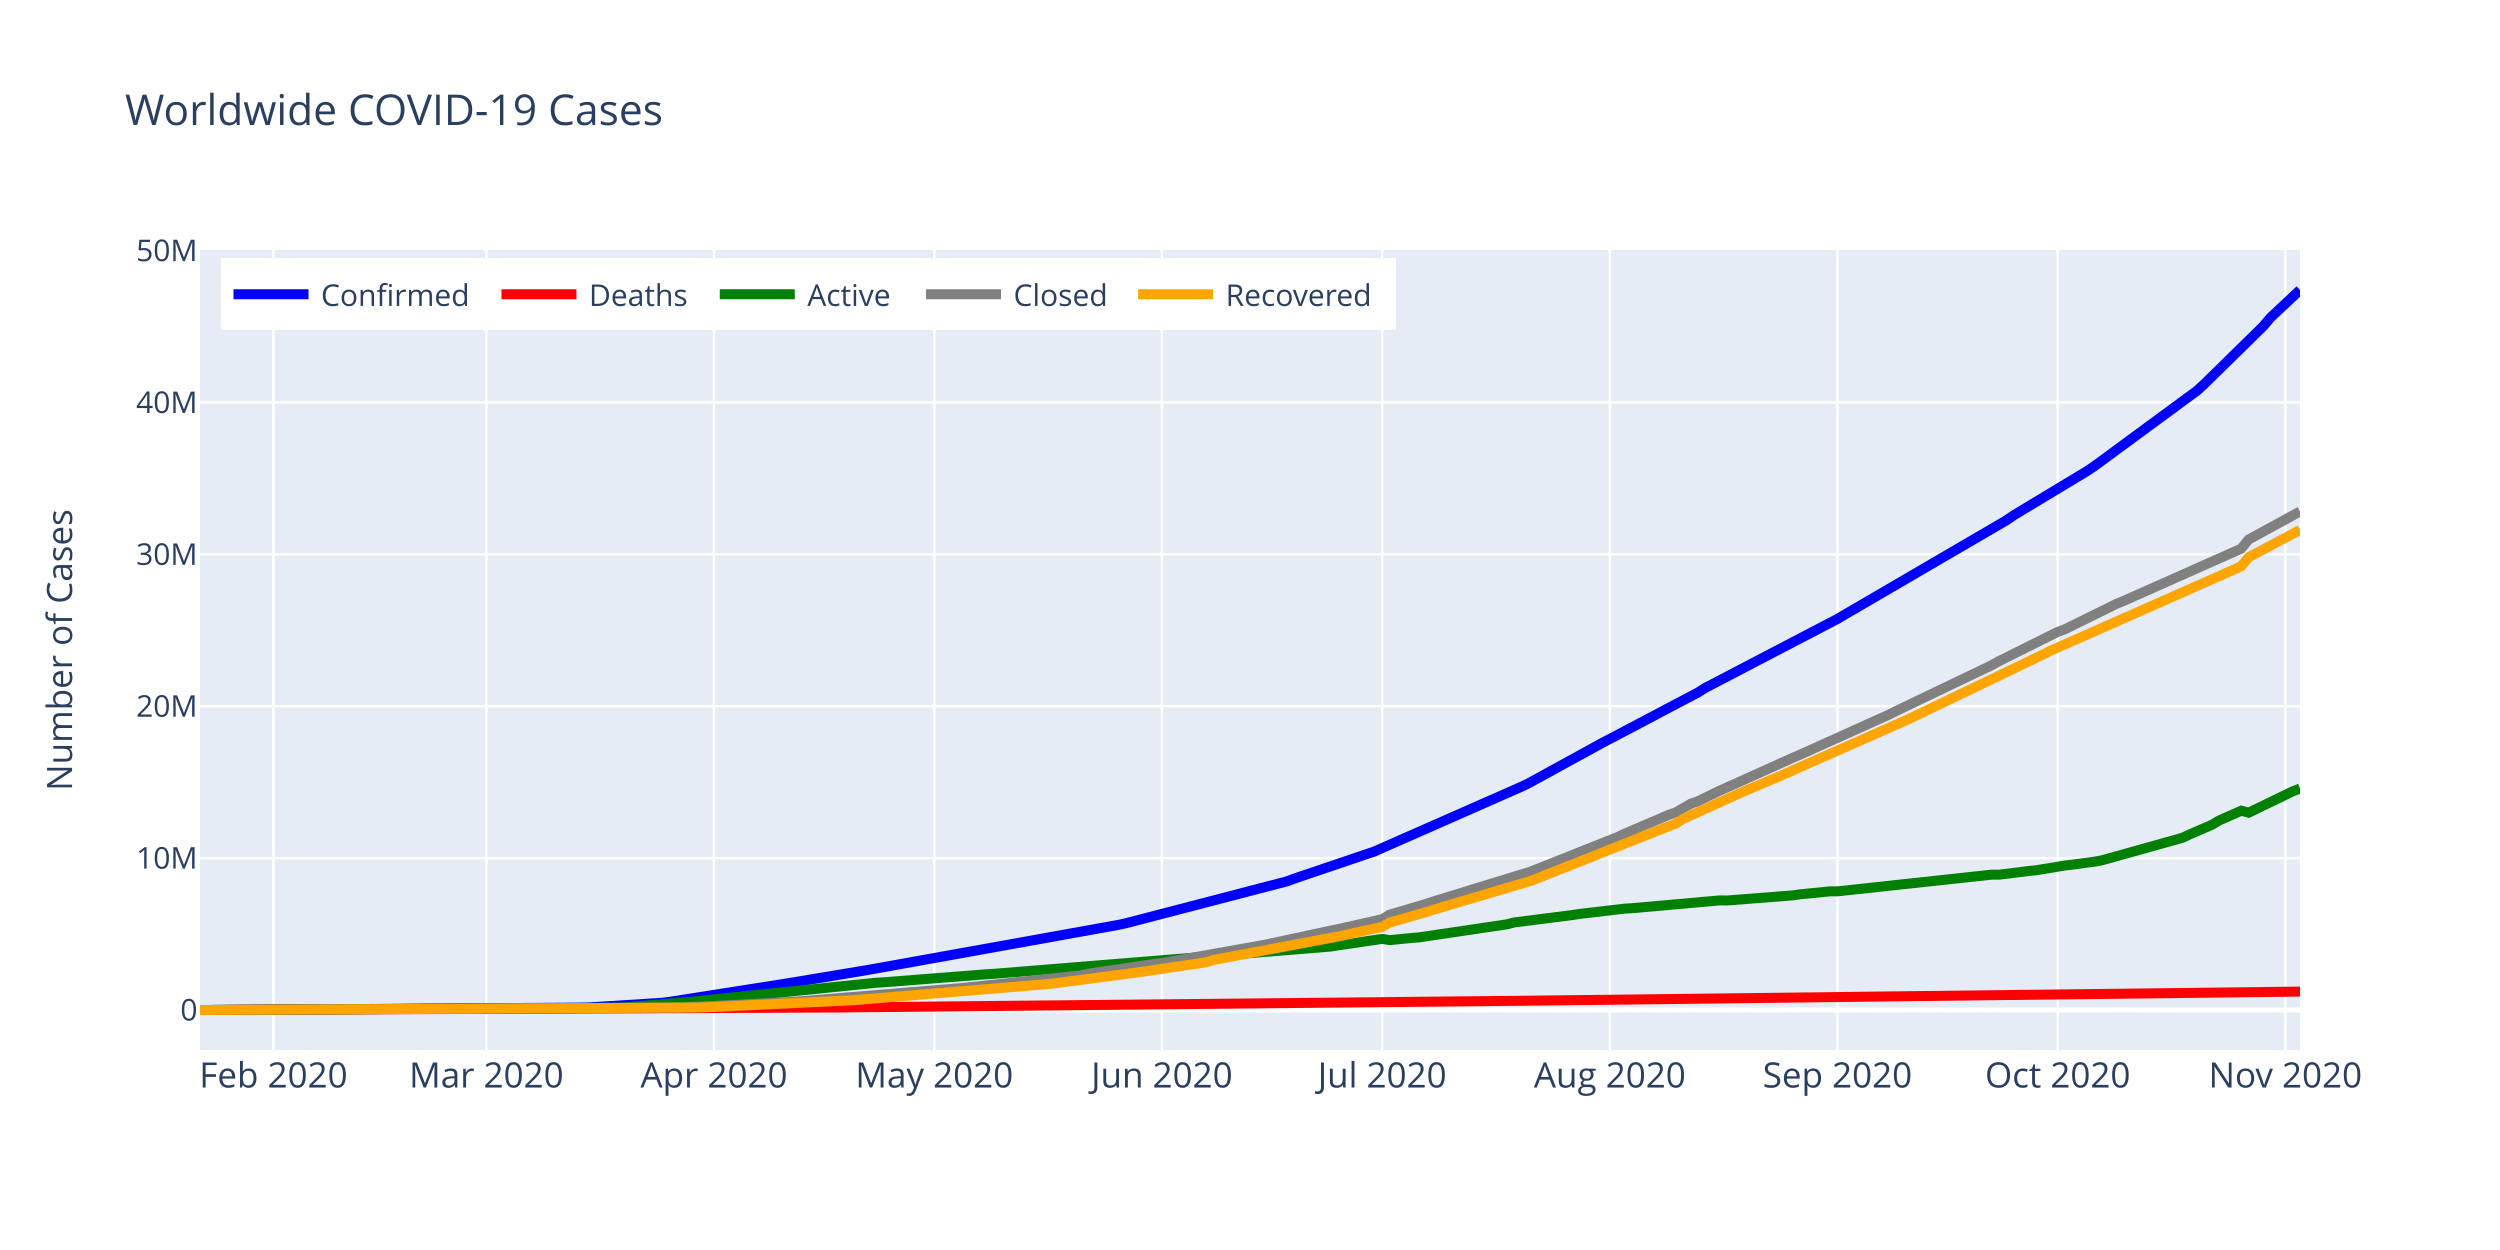
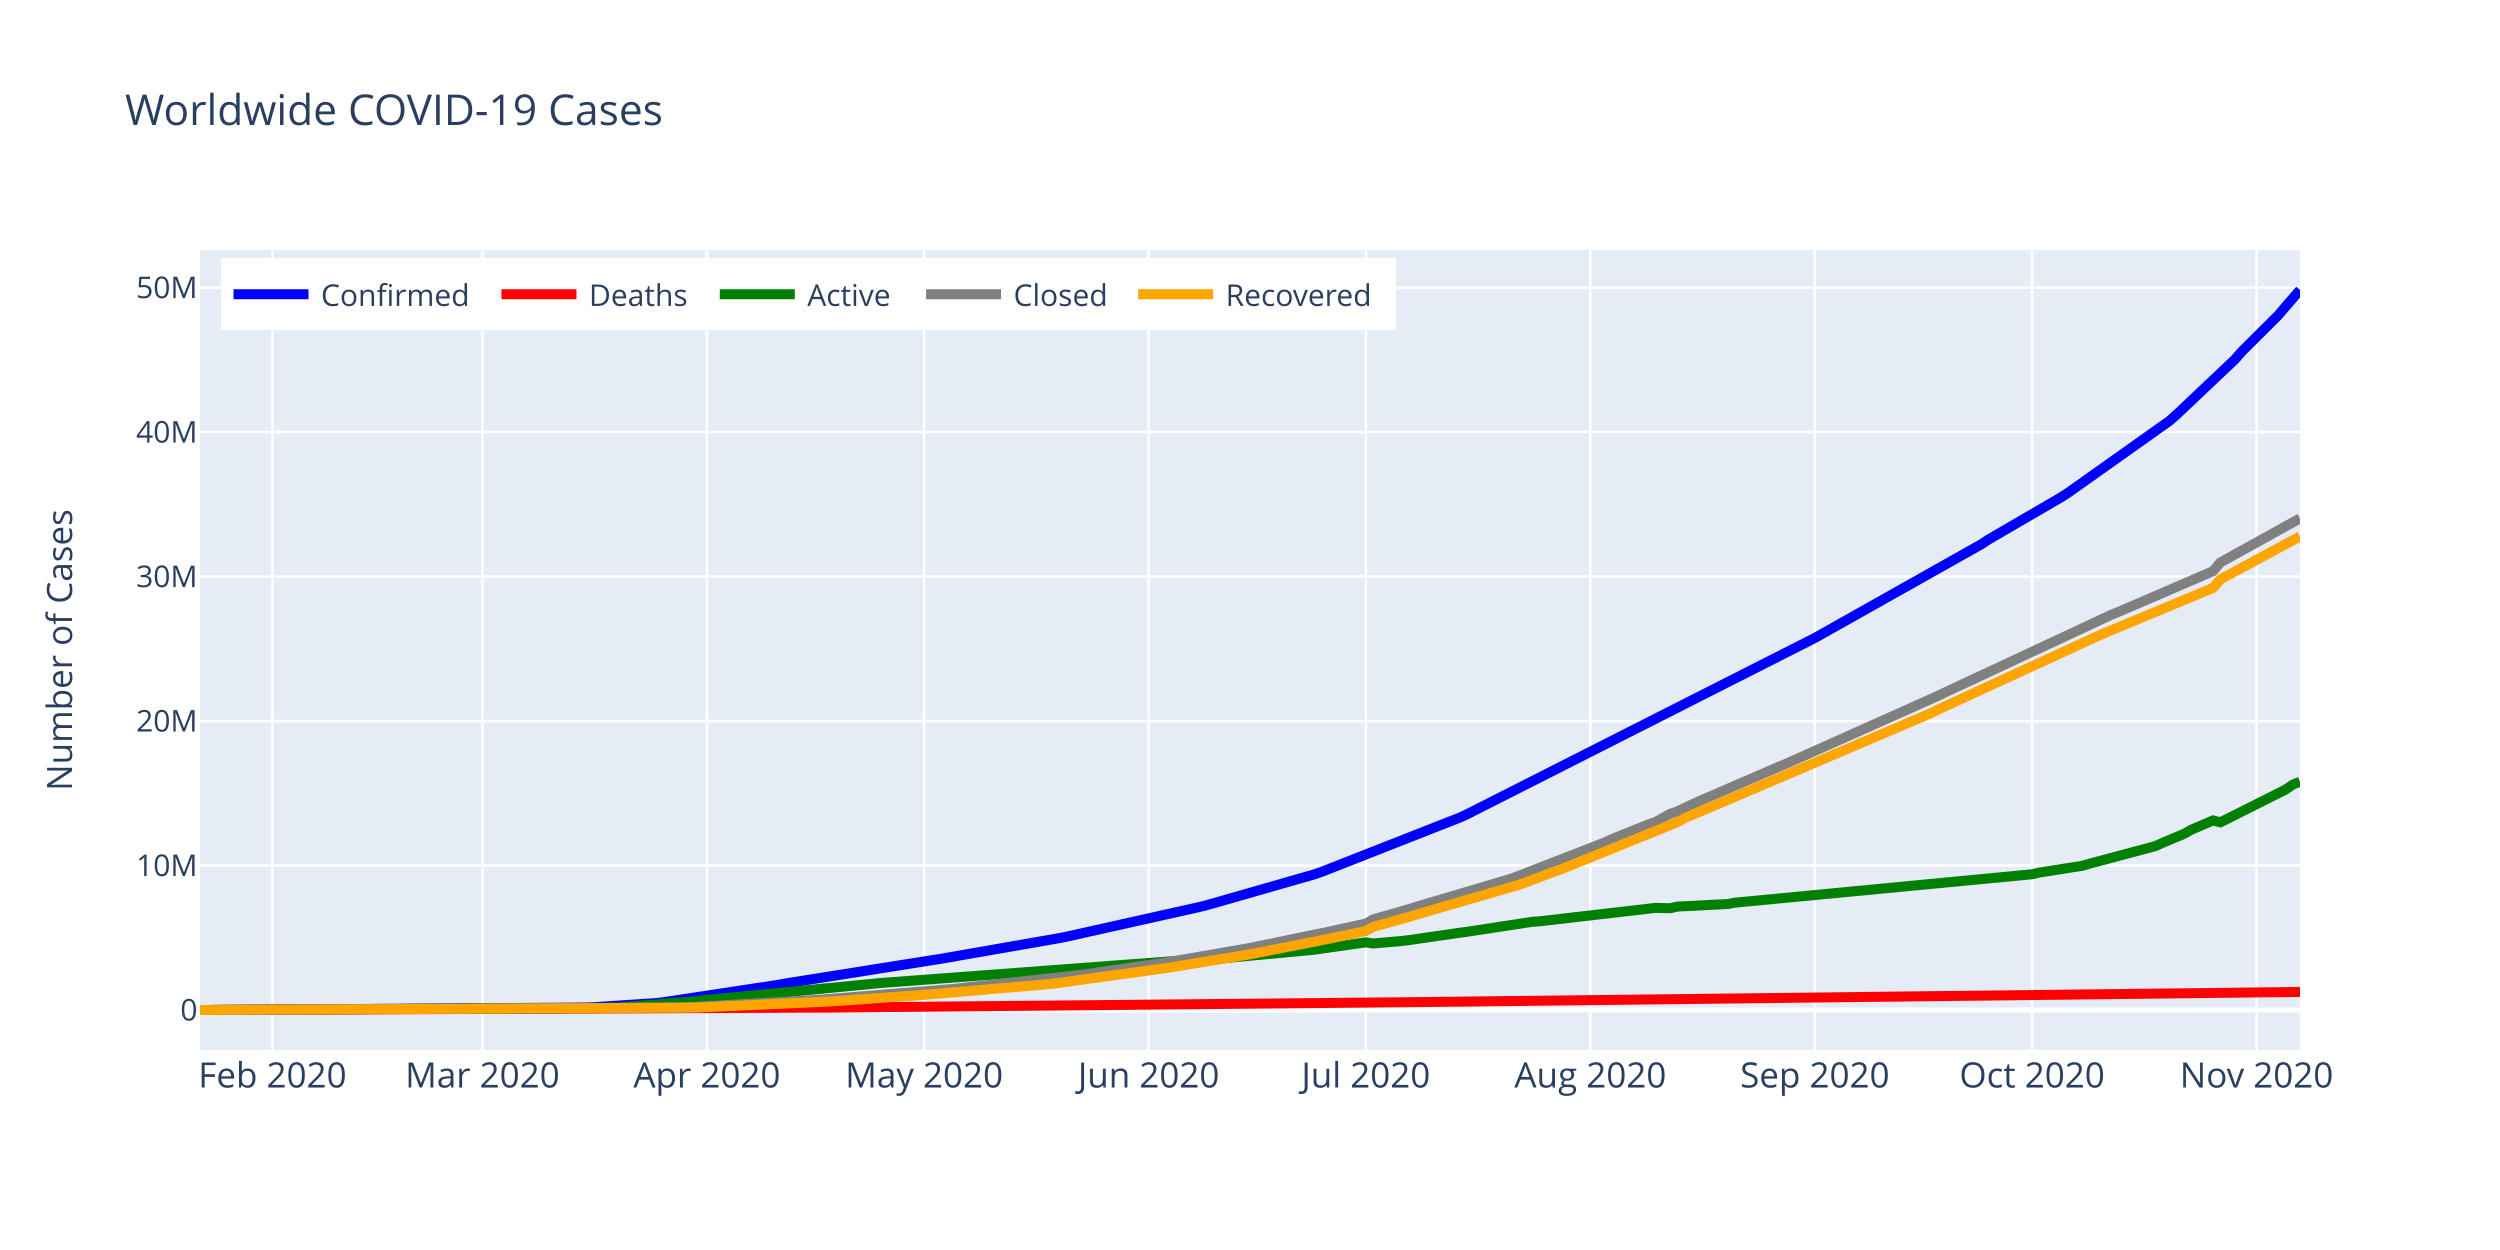
<svg xmlns="http://www.w3.org/2000/svg" class="main-svg" width="1000" height="500" style="" viewBox="0 0 1000 500">
  <rect x="0" y="0" width="1000" height="500" style="fill: rgb(255, 255, 255); fill-opacity: 1;" />
-   <defs id="defs-3bd243">
+   <defs id="defs-8a0fd3">
    <g class="clips">
-       <clipPath id="clip3bd243xyplot" class="plotclip">
+       <clipPath id="clip8a0fd3xyplot" class="plotclip">
        <rect width="840" height="320" />
      </clipPath>
-       <clipPath class="axesclip" id="clip3bd243x">
+       <clipPath class="axesclip" id="clip8a0fd3x">
        <rect x="80" y="0" width="840" height="500" />
      </clipPath>
-       <clipPath class="axesclip" id="clip3bd243y">
+       <clipPath class="axesclip" id="clip8a0fd3y">
        <rect x="0" y="100" width="1000" height="320" />
      </clipPath>
-       <clipPath class="axesclip" id="clip3bd243xy">
+       <clipPath class="axesclip" id="clip8a0fd3xy">
        <rect x="80" y="100" width="840" height="320" />
      </clipPath>
    </g>
    <g class="gradients" />
  </defs>
  <g class="bglayer">
    <rect class="bg" x="80" y="100" width="840" height="320" style="fill: rgb(229, 236, 246); fill-opacity: 1; stroke-width: 0;" />
  </g>
  <g class="layer-below">
    <g class="imagelayer" />
    <g class="shapelayer" />
  </g>
  <g class="cartesianlayer">
    <g class="subplot xy">
      <g class="layer-subplot">
        <g class="shapelayer" />
        <g class="imagelayer" />
      </g>
      <g class="gridlayer">
        <g class="x">
-           <path class="xgrid crisp" transform="translate(109.37,0)" d="M0,100v320" style="stroke: rgb(255, 255, 255); stroke-opacity: 1; stroke-width: 1px;" />
-           <path class="xgrid crisp" transform="translate(194.55,0)" d="M0,100v320" style="stroke: rgb(255, 255, 255); stroke-opacity: 1; stroke-width: 1px;" />
-           <path class="xgrid crisp" transform="translate(285.59,0)" d="M0,100v320" style="stroke: rgb(255, 255, 255); stroke-opacity: 1; stroke-width: 1px;" />
-           <path class="xgrid crisp" transform="translate(373.71,0)" d="M0,100v320" style="stroke: rgb(255, 255, 255); stroke-opacity: 1; stroke-width: 1px;" />
-           <path class="xgrid crisp" transform="translate(464.76,0)" d="M0,100v320" style="stroke: rgb(255, 255, 255); stroke-opacity: 1; stroke-width: 1px;" />
-           <path class="xgrid crisp" transform="translate(552.87,0)" d="M0,100v320" style="stroke: rgb(255, 255, 255); stroke-opacity: 1; stroke-width: 1px;" />
-           <path class="xgrid crisp" transform="translate(643.92,0)" d="M0,100v320" style="stroke: rgb(255, 255, 255); stroke-opacity: 1; stroke-width: 1px;" />
-           <path class="xgrid crisp" transform="translate(734.97,0)" d="M0,100v320" style="stroke: rgb(255, 255, 255); stroke-opacity: 1; stroke-width: 1px;" />
-           <path class="xgrid crisp" transform="translate(823.08,0)" d="M0,100v320" style="stroke: rgb(255, 255, 255); stroke-opacity: 1; stroke-width: 1px;" />
-           <path class="xgrid crisp" transform="translate(914.13,0)" d="M0,100v320" style="stroke: rgb(255, 255, 255); stroke-opacity: 1; stroke-width: 1px;" />
+           <path class="xgrid crisp" transform="translate(108.97,0)" d="M0,100v320" style="stroke: rgb(255, 255, 255); stroke-opacity: 1; stroke-width: 1px;" />
+           <path class="xgrid crisp" transform="translate(192.97,0)" d="M0,100v320" style="stroke: rgb(255, 255, 255); stroke-opacity: 1; stroke-width: 1px;" />
+           <path class="xgrid crisp" transform="translate(282.76,0)" d="M0,100v320" style="stroke: rgb(255, 255, 255); stroke-opacity: 1; stroke-width: 1px;" />
+           <path class="xgrid crisp" transform="translate(369.66,0)" d="M0,100v320" style="stroke: rgb(255, 255, 255); stroke-opacity: 1; stroke-width: 1px;" />
+           <path class="xgrid crisp" transform="translate(459.45,0)" d="M0,100v320" style="stroke: rgb(255, 255, 255); stroke-opacity: 1; stroke-width: 1px;" />
+           <path class="xgrid crisp" transform="translate(546.34,0)" d="M0,100v320" style="stroke: rgb(255, 255, 255); stroke-opacity: 1; stroke-width: 1px;" />
+           <path class="xgrid crisp" transform="translate(636.14,0)" d="M0,100v320" style="stroke: rgb(255, 255, 255); stroke-opacity: 1; stroke-width: 1px;" />
+           <path class="xgrid crisp" transform="translate(725.93,0)" d="M0,100v320" style="stroke: rgb(255, 255, 255); stroke-opacity: 1; stroke-width: 1px;" />
+           <path class="xgrid crisp" transform="translate(812.83,0)" d="M0,100v320" style="stroke: rgb(255, 255, 255); stroke-opacity: 1; stroke-width: 1px;" />
+           <path class="xgrid crisp" transform="translate(902.62,0)" d="M0,100v320" style="stroke: rgb(255, 255, 255); stroke-opacity: 1; stroke-width: 1px;" />
        </g>
        <g class="y">
-           <path class="ygrid crisp" transform="translate(0,343.25)" d="M80,0h840" style="stroke: rgb(255, 255, 255); stroke-opacity: 1; stroke-width: 1px;" />
-           <path class="ygrid crisp" transform="translate(0,282.49)" d="M80,0h840" style="stroke: rgb(255, 255, 255); stroke-opacity: 1; stroke-width: 1px;" />
-           <path class="ygrid crisp" transform="translate(0,221.74)" d="M80,0h840" style="stroke: rgb(255, 255, 255); stroke-opacity: 1; stroke-width: 1px;" />
-           <path class="ygrid crisp" transform="translate(0,160.99)" d="M80,0h840" style="stroke: rgb(255, 255, 255); stroke-opacity: 1; stroke-width: 1px;" />
+           <path class="ygrid crisp" transform="translate(0,346.21)" d="M80,0h840" style="stroke: rgb(255, 255, 255); stroke-opacity: 1; stroke-width: 1px;" />
+           <path class="ygrid crisp" transform="translate(0,288.42)" d="M80,0h840" style="stroke: rgb(255, 255, 255); stroke-opacity: 1; stroke-width: 1px;" />
+           <path class="ygrid crisp" transform="translate(0,230.63)" d="M80,0h840" style="stroke: rgb(255, 255, 255); stroke-opacity: 1; stroke-width: 1px;" />
+           <path class="ygrid crisp" transform="translate(0,172.83)" d="M80,0h840" style="stroke: rgb(255, 255, 255); stroke-opacity: 1; stroke-width: 1px;" />
+           <path class="ygrid crisp" transform="translate(0,115.04)" d="M80,0h840" style="stroke: rgb(255, 255, 255); stroke-opacity: 1; stroke-width: 1px;" />
        </g>
      </g>
      <g class="zerolinelayer">
        <path class="yzl zl crisp" transform="translate(0,404)" d="M80,0h840" style="stroke: rgb(255, 255, 255); stroke-opacity: 1; stroke-width: 2px;" />
      </g>
      <path class="xlines-below" />
      <path class="ylines-below" />
      <g class="overlines-below" />
      <g class="xaxislayer-below" />
      <g class="yaxislayer-below" />
      <g class="overaxes-below" />
-       <g class="plot" transform="translate(80, 100)" clip-path="url('#clip3bd243xyplot')">
+       <g class="plot" transform="translate(80, 100)" clip-path="url('#clip8a0fd3xyplot')">
        <g class="scatterlayer mlayer">
-           <g class="trace scatter tracec89375" style="stroke-miterlimit: 2; opacity: 1;">
-             <g class="fills" />
-             <g class="errorbars" />
-             <g class="lines">
-               <path class="js-line" d="M0,304L152.73,303.04L155.66,302.97L185.03,301.09L187.97,300.71L232.03,293.8L234.97,293.34L267.27,287.96L270.21,287.43L367.13,269.99L370.07,269.37L434.69,252.56L437.62,251.47L469.93,240.53L472.87,239.21L528.67,214.64L531.61,213.22L560.98,197.11L563.92,195.58L581.54,186.31L584.48,184.73L599.16,177.01L602.1,175.16L654.97,147.57L657.9,145.85L722.52,108.15L725.45,106.14L754.83,88.42L757.76,86.46L798.88,56.22L801.82,53.52L825.31,30.47L828.25,27L840,16" style="vector-effect: non-scaling-stroke; fill: none; stroke: rgb(0, 0, 255); stroke-opacity: 1; stroke-width: 4px; opacity: 1;" />
-             </g>
-             <g class="points" />
-             <g class="text" />
-           </g>
-           <g class="trace scatter trace659e89" style="stroke-miterlimit: 2; opacity: 1;">
-             <g class="fills" />
-             <g class="errorbars" />
-             <g class="lines">
-               <path class="js-line" d="M0,304L255.52,303L258.46,302.97L522.8,300.36L525.73,300.34L840,296.63" style="vector-effect: non-scaling-stroke; fill: none; stroke: rgb(255, 0, 0); stroke-opacity: 1; stroke-width: 4px; opacity: 1;" />
-             </g>
-             <g class="points" />
-             <g class="text" />
-           </g>
-           <g class="trace scatter tracee7c602" style="stroke-miterlimit: 2; opacity: 1;">
-             <g class="fills" />
-             <g class="errorbars" />
-             <g class="lines">
-               <path class="js-line" d="M0,304L167.41,303.08L170.35,302.92L199.72,300.38L202.66,300.03L270.21,293.11L273.15,292.94L314.27,289.72L317.2,289.55L452.31,278.62L455.24,278.13L472.87,275.55L475.8,276.05L484.62,275.19L487.55,274.96L522.8,269.72L525.73,268.97L549.23,265.97L552.17,265.53L569.79,263.46L572.73,263.29L607.97,260.15L610.91,260.19L637.34,258.13L640.28,257.69L652.03,256.54L654.97,256.54L716.64,249.86L719.58,249.87L731.33,248.42L734.27,248.13L746.01,246.2L748.95,245.86L757.76,244.67L760.7,244.14L793.01,235.1L795.94,233.73L804.76,229.91L807.69,228.18L816.5,224.28L819.44,225.08L837.06,216.54L840,215.41" style="vector-effect: non-scaling-stroke; fill: none; stroke: rgb(0, 128, 0); stroke-opacity: 1; stroke-width: 4px; opacity: 1;" />
-             </g>
-             <g class="points" />
-             <g class="text" />
-           </g>
-           <g class="trace scatter trace1fe12a" style="stroke-miterlimit: 2; opacity: 1;">
-             <g class="fills" />
-             <g class="errorbars" />
-             <g class="lines">
-               <path class="js-line" d="M0,304L190.91,303.03L193.85,302.96L234.97,300.86L237.9,300.7L305.45,295.15L308.39,294.83L352.45,290.15L355.38,289.45L387.69,284.69L390.63,284.18L425.87,277.91L428.81,277.27L452.31,272.23L455.24,271.64L472.87,267.66L475.8,265.89L490.49,261.54L493.43,260.55L531.61,248.83L534.55,247.72L566.85,234.89L569.79,233.51L587.41,225.96L590.35,224.94L596.22,221.54L599.16,220.5L607.97,216.22L610.91,214.91L637.34,203.01L640.28,201.75L675.52,185.88L678.46,184.39L716.64,166.1L719.58,164.47L743.08,152.75L746.01,151.68L766.57,141.54L769.51,140.34L816.5,119.45L819.44,115.82L840,104.59" style="vector-effect: non-scaling-stroke; fill: none; stroke: rgb(128, 128, 128); stroke-opacity: 1; stroke-width: 4px; opacity: 1;" />
-             </g>
-             <g class="points" />
-             <g class="text" />
-           </g>
-           <g class="trace scatter trace577a89" style="stroke-miterlimit: 2; opacity: 1;">
-             <g class="fills" />
-             <g class="errorbars" />
-             <g class="lines">
-               <path class="js-line" d="M0,304L199.72,303L202.66,302.92L258.46,300.22L261.4,300.08L337.76,293.74L340.7,293.49L378.88,288.44L381.82,287.98L402.38,284.91L405.31,283.99L455.24,274.6L458.18,273.95L472.87,270.77L475.8,269.04L490.49,264.83L493.43,263.87L531.61,252.56L534.55,251.49L558.04,242.21L560.98,241L590.35,229.38L593.29,227.52L616.78,216.9L619.72,215.64L634.41,209.39L637.34,208.03L681.4,188.57L684.34,187.21L737.2,161.82L740.14,160.31L795.94,135.64L798.88,134.34L816.5,126.5L819.44,122.91L840,111.97" style="vector-effect: non-scaling-stroke; fill: none; stroke: rgb(255, 165, 0); stroke-opacity: 1; stroke-width: 4px; opacity: 1;" />
+           <g class="trace scatter trace8b6846" style="stroke-miterlimit: 2; opacity: 1;">
+             <g class="fills" />
+             <g class="errorbars" />
+             <g class="lines">
+               <path class="js-line" d="M0,304L153.52,303.02L156.41,302.94L182.48,301.23L185.38,300.87L231.72,293.86L234.62,293.31L292.55,284.11L295.45,283.67L344.69,275.07L347.59,274.45L399.72,262.81L402.62,262.09L446.07,249.64L448.97,248.61L504,226.99L506.9,225.66L645.93,155.19L648.83,153.56L712.55,117.69L715.45,115.78L744.41,98.93L747.31,97.06L787.86,68.3L790.76,65.73L813.93,43.8L816.83,40.5L831.31,26.08L834.21,22.67L840,16" style="vector-effect: non-scaling-stroke; fill: none; stroke: rgb(0, 0, 255); stroke-opacity: 1; stroke-width: 4px; opacity: 1;" />
+             </g>
+             <g class="points" />
+             <g class="text" />
+           </g>
+           <g class="trace scatter tracee9bfcf" style="stroke-miterlimit: 2; opacity: 1;">
+             <g class="fills" />
+             <g class="errorbars" />
+             <g class="lines">
+               <path class="js-line" d="M0,304L254.9,303.02L257.79,302.98L477.93,300.93L480.83,300.91L840,296.77" style="vector-effect: non-scaling-stroke; fill: none; stroke: rgb(255, 0, 0); stroke-opacity: 1; stroke-width: 4px; opacity: 1;" />
+             </g>
+             <g class="points" />
+             <g class="text" />
+           </g>
+           <g class="trace scatter tracef99fcc" style="stroke-miterlimit: 2; opacity: 1;">
+             <g class="fills" />
+             <g class="errorbars" />
+             <g class="lines">
+               <path class="js-line" d="M0,304L165.1,303.12L168,302.97L196.97,300.56L199.86,300.22L269.38,293.48L272.28,293.19L396.83,283.89L399.72,284.2L446.07,279.86L448.97,279.39L466.34,276.94L469.24,277.41L480.83,276.37L483.72,276.03L504,273.08L506.9,272.7L532.97,268.7L535.86,268.52L579.31,263.48L582.21,263.15L588,263.3L590.9,262.64L611.17,261.6L614.07,261.05L732.83,249.7L735.72,249.02L753.1,246.28L756,245.42L782.07,238.46L784.97,237.16L793.66,233.52L796.55,231.87L805.24,228.17L808.14,228.93L834.21,215.84L837.1,213.85L840,212.66" style="vector-effect: non-scaling-stroke; fill: none; stroke: rgb(0, 128, 0); stroke-opacity: 1; stroke-width: 4px; opacity: 1;" />
+             </g>
+             <g class="points" />
+             <g class="text" />
+           </g>
+           <g class="trace scatter trace40caef" style="stroke-miterlimit: 2; opacity: 1;">
+             <g class="fills" />
+             <g class="errorbars" />
+             <g class="lines">
+               <path class="js-line" d="M0,304L191.17,303.01L194.07,302.93L246.21,300.01L249.1,299.81L301.24,295.59L304.14,295.28L350.48,290.16L353.38,289.82L385.24,285.14L388.14,284.71L420,279.18L422.9,278.57L446.07,273.78L448.97,273.22L466.34,269.43L469.24,267.75L483.72,263.61L486.62,262.67L524.28,251.52L527.17,250.46L561.93,236.95L564.83,235.61L579.31,229.77L582.21,228.79L588,225.56L590.9,224.57L599.59,220.49L602.48,219.25L631.45,206.73L634.34,205.54L695.17,178.35L698.07,176.94L764.69,145.83L767.59,144.68L805.24,128.45L808.14,124.99L840,107.34" style="vector-effect: non-scaling-stroke; fill: none; stroke: rgb(128, 128, 128); stroke-opacity: 1; stroke-width: 4px; opacity: 1;" />
+             </g>
+             <g class="points" />
+             <g class="text" />
+           </g>
+           <g class="trace scatter tracee3cbe6" style="stroke-miterlimit: 2; opacity: 1;">
+             <g class="fills" />
+             <g class="errorbars" />
+             <g class="lines">
+               <path class="js-line" d="M0,304L196.97,303.05L199.86,302.97L252,300.58L254.9,300.4L289.66,297.92L292.55,297.69L338.9,293.7L341.79,293.4L385.24,287.38L388.14,286.98L420,281.71L422.9,281.14L448.97,276.03L451.86,275.42L466.34,272.39L469.24,270.75L483.72,266.74L486.62,265.83L527.17,254.05L530.07,253.06L541.66,248.68L544.55,247.67L590.9,228.9L593.79,227.26L605.38,222.4L608.28,221.15L692.28,185.31L695.17,183.85L758.9,154.52L761.79,153.26L805.24,135.15L808.14,131.74L840,114.56" style="vector-effect: non-scaling-stroke; fill: none; stroke: rgb(255, 165, 0); stroke-opacity: 1; stroke-width: 4px; opacity: 1;" />
            </g>
            <g class="points" />
            <g class="text" />
          </g>
        </g>
      </g>
      <g class="overplot" />
-       <path class="xlines-above crisp" d="M0,0" style="fill: none;" />
-       <path class="ylines-above crisp" d="M0,0" style="fill: none;" />
+       <path class="xlines-above crisp" style="fill: none;" d="M0,0" />
+       <path class="ylines-above crisp" style="fill: none;" d="M0,0" />
      <g class="overlines-above" />
      <g class="xaxislayer-above">
        <g class="xtick">
-           <text text-anchor="middle" x="0" y="435" transform="translate(109.37,0)" style="font-family: 'Open Sans', verdana, arial, sans-serif; font-size: 14px; fill: rgb(42, 63, 95); fill-opacity: 1; white-space: pre;">Feb 2020</text>
-         </g>
-         <g class="xtick">
-           <text text-anchor="middle" x="0" y="435" transform="translate(194.55,0)" style="font-family: 'Open Sans', verdana, arial, sans-serif; font-size: 14px; fill: rgb(42, 63, 95); fill-opacity: 1; white-space: pre;">Mar 2020</text>
-         </g>
-         <g class="xtick">
-           <text text-anchor="middle" x="0" y="435" transform="translate(285.59,0)" style="font-family: 'Open Sans', verdana, arial, sans-serif; font-size: 14px; fill: rgb(42, 63, 95); fill-opacity: 1; white-space: pre;">Apr 2020</text>
-         </g>
-         <g class="xtick">
-           <text text-anchor="middle" x="0" y="435" transform="translate(373.71,0)" style="font-family: 'Open Sans', verdana, arial, sans-serif; font-size: 14px; fill: rgb(42, 63, 95); fill-opacity: 1; white-space: pre;">May 2020</text>
-         </g>
-         <g class="xtick">
-           <text text-anchor="middle" x="0" y="435" transform="translate(464.76,0)" style="font-family: 'Open Sans', verdana, arial, sans-serif; font-size: 14px; fill: rgb(42, 63, 95); fill-opacity: 1; white-space: pre;">Jun 2020</text>
-         </g>
-         <g class="xtick">
-           <text text-anchor="middle" x="0" y="435" transform="translate(552.87,0)" style="font-family: 'Open Sans', verdana, arial, sans-serif; font-size: 14px; fill: rgb(42, 63, 95); fill-opacity: 1; white-space: pre;">Jul 2020</text>
-         </g>
-         <g class="xtick">
-           <text text-anchor="middle" x="0" y="435" transform="translate(643.92,0)" style="font-family: 'Open Sans', verdana, arial, sans-serif; font-size: 14px; fill: rgb(42, 63, 95); fill-opacity: 1; white-space: pre;">Aug 2020</text>
-         </g>
-         <g class="xtick">
-           <text text-anchor="middle" x="0" y="435" transform="translate(734.97,0)" style="font-family: 'Open Sans', verdana, arial, sans-serif; font-size: 14px; fill: rgb(42, 63, 95); fill-opacity: 1; white-space: pre;">Sep 2020</text>
-         </g>
-         <g class="xtick">
-           <text text-anchor="middle" x="0" y="435" transform="translate(823.08,0)" style="font-family: 'Open Sans', verdana, arial, sans-serif; font-size: 14px; fill: rgb(42, 63, 95); fill-opacity: 1; white-space: pre;">Oct 2020</text>
-         </g>
-         <g class="xtick">
-           <text text-anchor="middle" x="0" y="435" transform="translate(914.13,0)" style="font-family: 'Open Sans', verdana, arial, sans-serif; font-size: 14px; fill: rgb(42, 63, 95); fill-opacity: 1; white-space: pre;">Nov 2020</text>
+           <text text-anchor="middle" x="0" y="435" transform="translate(108.97,0)" style="font-family: 'Open Sans', verdana, arial, sans-serif; font-size: 14px; fill: rgb(42, 63, 95); fill-opacity: 1; white-space: pre;">Feb 2020</text>
+         </g>
+         <g class="xtick">
+           <text text-anchor="middle" x="0" y="435" transform="translate(192.97,0)" style="font-family: 'Open Sans', verdana, arial, sans-serif; font-size: 14px; fill: rgb(42, 63, 95); fill-opacity: 1; white-space: pre;">Mar 2020</text>
+         </g>
+         <g class="xtick">
+           <text text-anchor="middle" x="0" y="435" transform="translate(282.76,0)" style="font-family: 'Open Sans', verdana, arial, sans-serif; font-size: 14px; fill: rgb(42, 63, 95); fill-opacity: 1; white-space: pre;">Apr 2020</text>
+         </g>
+         <g class="xtick">
+           <text text-anchor="middle" x="0" y="435" transform="translate(369.66,0)" style="font-family: 'Open Sans', verdana, arial, sans-serif; font-size: 14px; fill: rgb(42, 63, 95); fill-opacity: 1; white-space: pre;">May 2020</text>
+         </g>
+         <g class="xtick">
+           <text text-anchor="middle" x="0" y="435" transform="translate(459.45,0)" style="font-family: 'Open Sans', verdana, arial, sans-serif; font-size: 14px; fill: rgb(42, 63, 95); fill-opacity: 1; white-space: pre;">Jun 2020</text>
+         </g>
+         <g class="xtick">
+           <text text-anchor="middle" x="0" y="435" transform="translate(546.34,0)" style="font-family: 'Open Sans', verdana, arial, sans-serif; font-size: 14px; fill: rgb(42, 63, 95); fill-opacity: 1; white-space: pre;">Jul 2020</text>
+         </g>
+         <g class="xtick">
+           <text text-anchor="middle" x="0" y="435" transform="translate(636.14,0)" style="font-family: 'Open Sans', verdana, arial, sans-serif; font-size: 14px; fill: rgb(42, 63, 95); fill-opacity: 1; white-space: pre;">Aug 2020</text>
+         </g>
+         <g class="xtick">
+           <text text-anchor="middle" x="0" y="435" transform="translate(725.93,0)" style="font-family: 'Open Sans', verdana, arial, sans-serif; font-size: 14px; fill: rgb(42, 63, 95); fill-opacity: 1; white-space: pre;">Sep 2020</text>
+         </g>
+         <g class="xtick">
+           <text text-anchor="middle" x="0" y="435" transform="translate(812.83,0)" style="font-family: 'Open Sans', verdana, arial, sans-serif; font-size: 14px; fill: rgb(42, 63, 95); fill-opacity: 1; white-space: pre;">Oct 2020</text>
+         </g>
+         <g class="xtick">
+           <text text-anchor="middle" x="0" y="435" transform="translate(902.62,0)" style="font-family: 'Open Sans', verdana, arial, sans-serif; font-size: 14px; fill: rgb(42, 63, 95); fill-opacity: 1; white-space: pre;">Nov 2020</text>
        </g>
      </g>
      <g class="yaxislayer-above">
        <g class="ytick">
          <text text-anchor="end" x="79" y="4.2" transform="translate(0,404)" style="font-family: 'Open Sans', verdana, arial, sans-serif; font-size: 12px; fill: rgb(42, 63, 95); fill-opacity: 1; white-space: pre;">0</text>
        </g>
        <g class="ytick">
-           <text text-anchor="end" x="79" y="4.2" transform="translate(0,343.25)" style="font-family: 'Open Sans', verdana, arial, sans-serif; font-size: 12px; fill: rgb(42, 63, 95); fill-opacity: 1; white-space: pre;">10M</text>
-         </g>
-         <g class="ytick">
-           <text text-anchor="end" x="79" y="4.2" transform="translate(0,282.49)" style="font-family: 'Open Sans', verdana, arial, sans-serif; font-size: 12px; fill: rgb(42, 63, 95); fill-opacity: 1; white-space: pre;">20M</text>
-         </g>
-         <g class="ytick">
-           <text text-anchor="end" x="79" y="4.2" transform="translate(0,221.74)" style="font-family: 'Open Sans', verdana, arial, sans-serif; font-size: 12px; fill: rgb(42, 63, 95); fill-opacity: 1; white-space: pre;">30M</text>
-         </g>
-         <g class="ytick">
-           <text text-anchor="end" x="79" y="4.2" transform="translate(0,160.99)" style="font-family: 'Open Sans', verdana, arial, sans-serif; font-size: 12px; fill: rgb(42, 63, 95); fill-opacity: 1; white-space: pre;">40M</text>
-         </g>
-         <g class="ytick">
-           <text text-anchor="end" x="79" y="4.2" transform="translate(0,100.24)" style="font-family: 'Open Sans', verdana, arial, sans-serif; font-size: 12px; fill: rgb(42, 63, 95); fill-opacity: 1; white-space: pre;">50M</text>
+           <text text-anchor="end" x="79" y="4.2" transform="translate(0,346.21)" style="font-family: 'Open Sans', verdana, arial, sans-serif; font-size: 12px; fill: rgb(42, 63, 95); fill-opacity: 1; white-space: pre;">10M</text>
+         </g>
+         <g class="ytick">
+           <text text-anchor="end" x="79" y="4.2" transform="translate(0,288.42)" style="font-family: 'Open Sans', verdana, arial, sans-serif; font-size: 12px; fill: rgb(42, 63, 95); fill-opacity: 1; white-space: pre;">20M</text>
+         </g>
+         <g class="ytick">
+           <text text-anchor="end" x="79" y="4.2" transform="translate(0,230.63)" style="font-family: 'Open Sans', verdana, arial, sans-serif; font-size: 12px; fill: rgb(42, 63, 95); fill-opacity: 1; white-space: pre;">30M</text>
+         </g>
+         <g class="ytick">
+           <text text-anchor="end" x="79" y="4.2" transform="translate(0,172.83)" style="font-family: 'Open Sans', verdana, arial, sans-serif; font-size: 12px; fill: rgb(42, 63, 95); fill-opacity: 1; white-space: pre;">40M</text>
+         </g>
+         <g class="ytick">
+           <text text-anchor="end" x="79" y="4.2" transform="translate(0,115.04)" style="font-family: 'Open Sans', verdana, arial, sans-serif; font-size: 12px; fill: rgb(42, 63, 95); fill-opacity: 1; white-space: pre;">50M</text>
        </g>
      </g>
      <g class="overaxes-above" />
    </g>
  </g>
  <g class="polarlayer" />
  <g class="ternarylayer" />
  <g class="geolayer" />
  <g class="funnelarealayer" />
  <g class="pielayer" />
  <g class="treemaplayer" />
  <g class="sunburstlayer" />
  <g class="glimages" />
-   <defs id="topdefs-3bd243">
+   <defs id="topdefs-8a0fd3">
    <g class="clips" />
-     <clipPath id="legend3bd243">
+     <clipPath id="legend8a0fd3">
      <rect width="470" height="29" x="0" y="0" />
    </clipPath>
  </defs>
  <g class="layer-above">
    <g class="imagelayer" />
    <g class="shapelayer" />
  </g>
  <g class="infolayer">
    <g class="legend" pointer-events="all" transform="translate(88.4, 103.2)">
-       <rect class="bg" shape-rendering="crispEdges" width="470" height="29" x="0" y="0" style="stroke: rgb(68, 68, 68); stroke-opacity: 1; fill: rgb(255, 255, 255); fill-opacity: 1; stroke-width: 0px;" />
-       <g class="scrollbox" transform="translate(0, 0)" clip-path="url('#legend3bd243')">
+       <rect class="bg" shape-rendering="crispEdges" style="stroke: rgb(68, 68, 68); stroke-opacity: 1; fill: rgb(255, 255, 255); fill-opacity: 1; stroke-width: 0px;" width="470" height="29" x="0" y="0" />
+       <g class="scrollbox" transform="translate(0, 0)" clip-path="url('#legend8a0fd3')">
        <g class="groups">
-           <g class="traces" transform="translate(0, 14.5)" style="opacity: 1;">
+           <g class="traces" style="opacity: 1;" transform="translate(0, 14.5)">
            <text class="legendtext" text-anchor="start" x="40" y="4.68" style="font-family: 'Open Sans', verdana, arial, sans-serif; font-size: 12px; fill: rgb(42, 63, 95); fill-opacity: 1; white-space: pre;">Confirmed</text>
            <g class="layers" style="opacity: 1;">
              <g class="legendfill" />
              <g class="legendlines">
                <path class="js-line" d="M5,0h30" style="fill: none; stroke: rgb(0, 0, 255); stroke-opacity: 1; stroke-width: 4px;" />
              </g>
              <g class="legendsymbols">
                <g class="legendpoints" />
              </g>
            </g>
-             <rect class="legendtoggle" pointer-events="all" x="0" y="-9.5" width="104.688" height="19" style="cursor: pointer; fill: rgb(0, 0, 0); fill-opacity: 0;" />
-           </g>
-           <g class="traces" transform="translate(107.1875, 14.5)" style="opacity: 1;">
+             <rect class="legendtoggle" x="0" y="-9.5" width="104.688" height="19" style="fill: rgb(0, 0, 0); fill-opacity: 0;" />
+           </g>
+           <g class="traces" style="opacity: 1;" transform="translate(107.1875, 14.5)">
            <text class="legendtext" text-anchor="start" x="40" y="4.68" style="font-family: 'Open Sans', verdana, arial, sans-serif; font-size: 12px; fill: rgb(42, 63, 95); fill-opacity: 1; white-space: pre;">Deaths</text>
            <g class="layers" style="opacity: 1;">
              <g class="legendfill" />
              <g class="legendlines">
                <path class="js-line" d="M5,0h30" style="fill: none; stroke: rgb(255, 0, 0); stroke-opacity: 1; stroke-width: 4px;" />
              </g>
              <g class="legendsymbols">
                <g class="legendpoints" />
              </g>
            </g>
-             <rect class="legendtoggle" pointer-events="all" x="0" y="-9.5" width="84.828" height="19" style="cursor: pointer; fill: rgb(0, 0, 0); fill-opacity: 0;" />
-           </g>
-           <g class="traces" transform="translate(194.5156, 14.5)" style="opacity: 1;">
+             <rect class="legendtoggle" x="0" y="-9.5" width="84.828" height="19" style="fill: rgb(0, 0, 0); fill-opacity: 0;" />
+           </g>
+           <g class="traces" style="opacity: 1;" transform="translate(194.5156, 14.5)">
            <text class="legendtext" text-anchor="start" x="40" y="4.68" style="font-family: 'Open Sans', verdana, arial, sans-serif; font-size: 12px; fill: rgb(42, 63, 95); fill-opacity: 1; white-space: pre;">Active</text>
            <g class="layers" style="opacity: 1;">
              <g class="legendfill" />
              <g class="legendlines">
                <path class="js-line" d="M5,0h30" style="fill: none; stroke: rgb(0, 128, 0); stroke-opacity: 1; stroke-width: 4px;" />
              </g>
              <g class="legendsymbols">
                <g class="legendpoints" />
              </g>
            </g>
-             <rect class="legendtoggle" pointer-events="all" x="0" y="-9.5" width="80" height="19" style="cursor: pointer; fill: rgb(0, 0, 0); fill-opacity: 0;" />
-           </g>
-           <g class="traces" transform="translate(277.0156, 14.5)" style="opacity: 1;">
+             <rect class="legendtoggle" x="0" y="-9.5" width="80" height="19" style="fill: rgb(0, 0, 0); fill-opacity: 0;" />
+           </g>
+           <g class="traces" style="opacity: 1;" transform="translate(277.0156, 14.5)">
            <text class="legendtext" text-anchor="start" x="40" y="4.68" style="font-family: 'Open Sans', verdana, arial, sans-serif; font-size: 12px; fill: rgb(42, 63, 95); fill-opacity: 1; white-space: pre;">Closed</text>
            <g class="layers" style="opacity: 1;">
              <g class="legendfill" />
              <g class="legendlines">
                <path class="js-line" d="M5,0h30" style="fill: none; stroke: rgb(128, 128, 128); stroke-opacity: 1; stroke-width: 4px;" />
              </g>
              <g class="legendsymbols">
                <g class="legendpoints" />
              </g>
            </g>
-             <rect class="legendtoggle" pointer-events="all" x="0" y="-9.5" width="82.344" height="19" style="cursor: pointer; fill: rgb(0, 0, 0); fill-opacity: 0;" />
-           </g>
-           <g class="traces" transform="translate(361.8594, 14.5)" style="opacity: 1;">
+             <rect class="legendtoggle" x="0" y="-9.5" width="82.344" height="19" style="fill: rgb(0, 0, 0); fill-opacity: 0;" />
+           </g>
+           <g class="traces" style="opacity: 1;" transform="translate(361.8594, 14.5)">
            <text class="legendtext" text-anchor="start" x="40" y="4.68" style="font-family: 'Open Sans', verdana, arial, sans-serif; font-size: 12px; fill: rgb(42, 63, 95); fill-opacity: 1; white-space: pre;">Recovered</text>
            <g class="layers" style="opacity: 1;">
              <g class="legendfill" />
              <g class="legendlines">
                <path class="js-line" d="M5,0h30" style="fill: none; stroke: rgb(255, 165, 0); stroke-opacity: 1; stroke-width: 4px;" />
              </g>
              <g class="legendsymbols">
                <g class="legendpoints" />
              </g>
            </g>
-             <rect class="legendtoggle" pointer-events="all" x="0" y="-9.5" width="105.047" height="19" style="cursor: pointer; fill: rgb(0, 0, 0); fill-opacity: 0;" />
-           </g>
-         </g>
-       </g>
-       <rect class="scrollbar" rx="20" ry="3" width="0" height="0" x="0" y="0" style="fill: rgb(128, 139, 164); fill-opacity: 1;" />
+             <rect class="legendtoggle" x="0" y="-9.5" width="105.047" height="19" style="fill: rgb(0, 0, 0); fill-opacity: 0;" />
+           </g>
+         </g>
+       </g>
+       <rect class="scrollbar" rx="20" ry="3" width="0" height="0" style="fill: rgb(128, 139, 164); fill-opacity: 1;" x="0" y="0" />
    </g>
    <g class="g-gtitle">
      <text class="gtitle" x="50" y="50" text-anchor="start" dy="0em" style="font-family: 'Open Sans', verdana, arial, sans-serif; font-size: 17px; fill: rgb(42, 63, 95); opacity: 1; font-weight: normal; white-space: pre;">Worldwide COVID-19 Cases</text>
    </g>
    <g class="g-xtitle" />
    <g class="g-ytitle">
      <text class="ytitle" transform="rotate(-90,28.825,260)" x="28.825" y="260" text-anchor="middle" style="font-family: 'Open Sans', verdana, arial, sans-serif; font-size: 14px; fill: rgb(42, 63, 95); opacity: 1; font-weight: normal; white-space: pre;">Number of Cases</text>
    </g>
  </g>
</svg>
